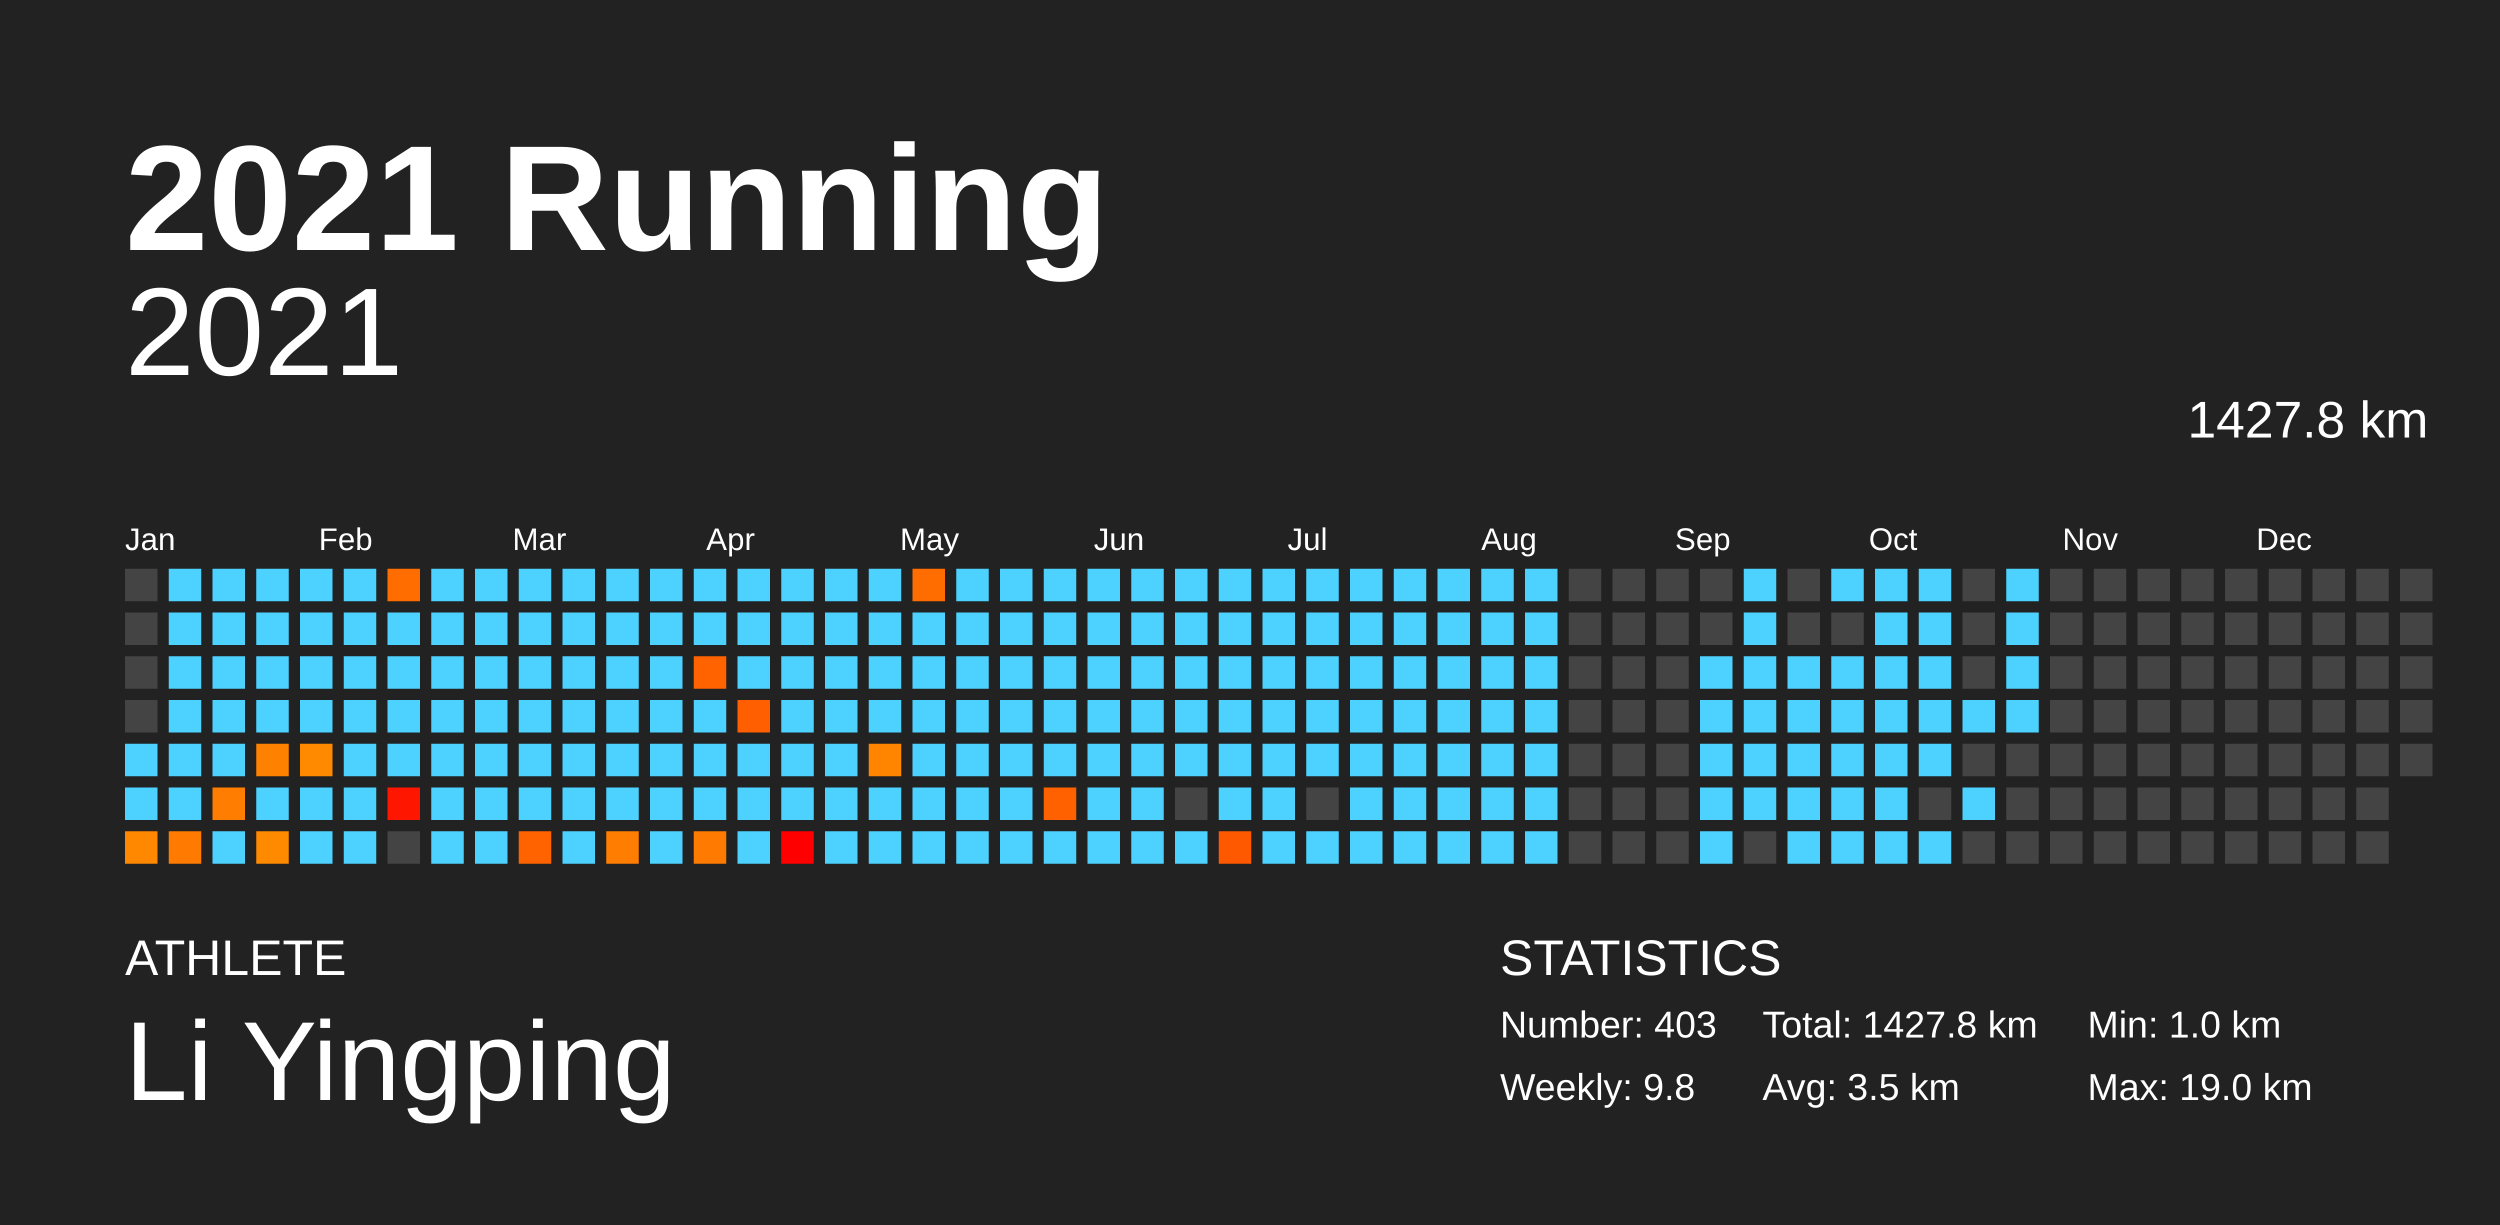
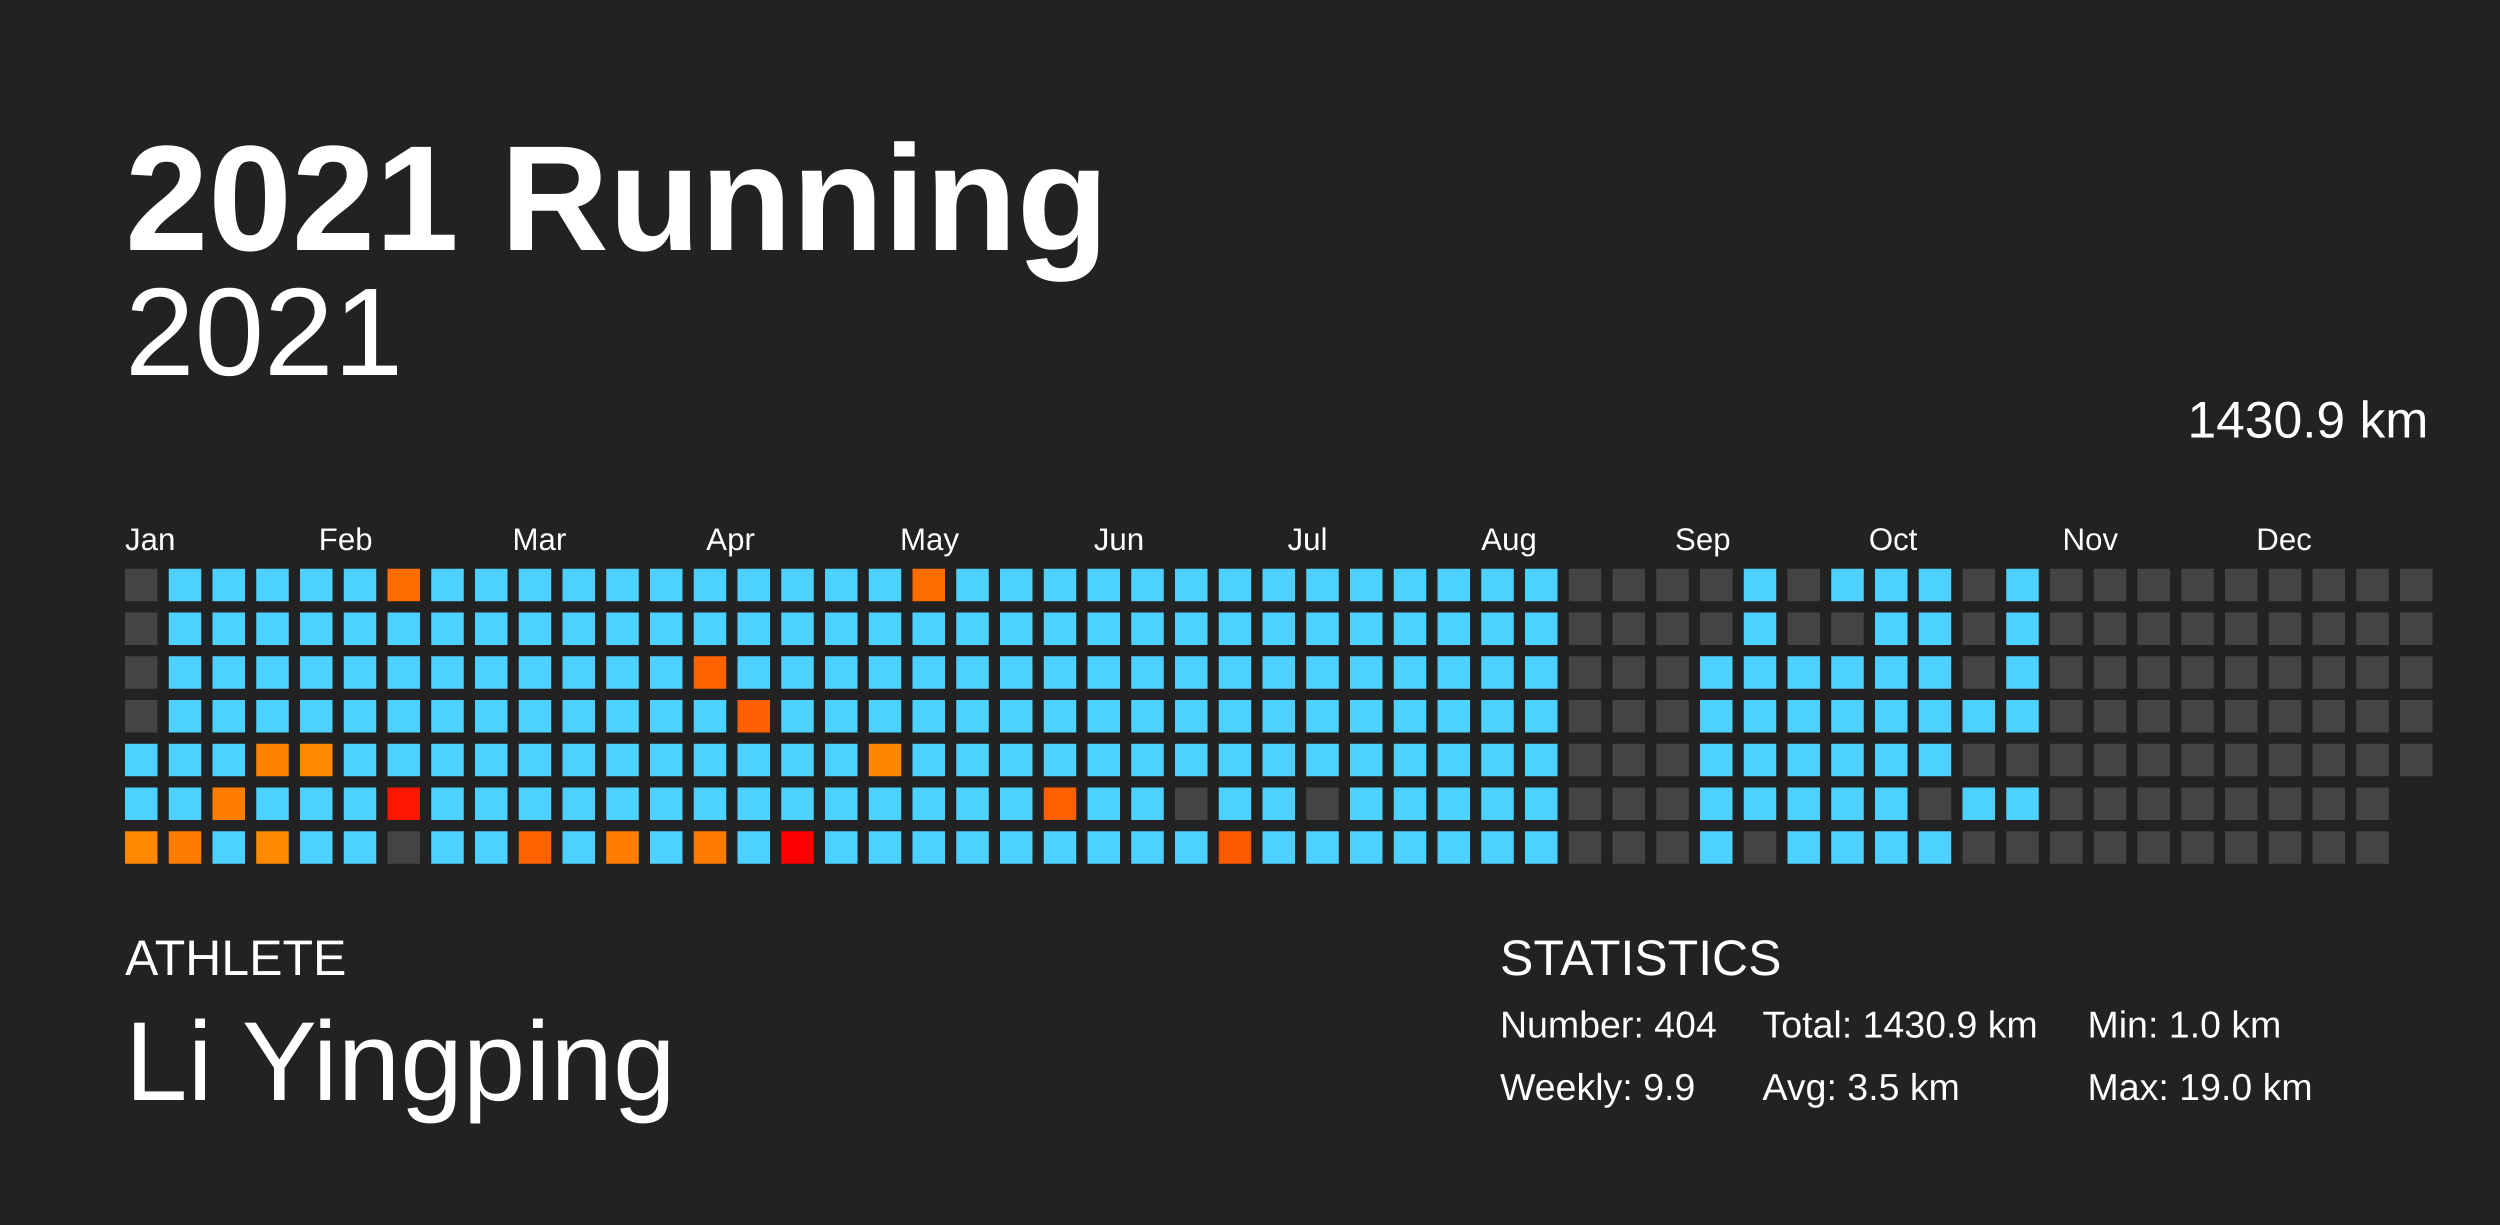
<svg xmlns="http://www.w3.org/2000/svg" baseProfile="full" height="98mm" version="1.1" viewBox="0,0,200,98" width="200mm">
  <defs />
  <rect fill="#222222" height="98" width="200" x="0" y="0" />
  <text fill="#FFFFFF" style="font-size:12px; font-family:Arial; font-weight:bold;" x="10" y="20">2021 Running</text>
  <text fill="#FFFFFF" style="font-size:4px; font-family:Arial" x="10" y="78">ATHLETE</text>
  <text fill="#FFFFFF" style="font-size:9px; font-family:Arial" x="10" y="88">Li Yingping</text>
  <text fill="#FFFFFF" style="font-size:4px; font-family:Arial" x="120" y="78">STATISTICS</text>
-   <text fill="#FFFFFF" style="font-size:3px; font-family:Arial" x="120" y="83">Number: 403</text>
-   <text fill="#FFFFFF" style="font-size:3px; font-family:Arial" x="120" y="88">Weekly: 9.8</text>
-   <text fill="#FFFFFF" style="font-size:3px; font-family:Arial" x="141" y="83">Total: 1427.8 km</text>
+   <text fill="#FFFFFF" style="font-size:3px; font-family:Arial" x="120" y="83">Number: 404</text>
+   <text fill="#FFFFFF" style="font-size:3px; font-family:Arial" x="120" y="88">Weekly: 9.9</text>
+   <text fill="#FFFFFF" style="font-size:3px; font-family:Arial" x="141" y="83">Total: 1430.9 km</text>
  <text fill="#FFFFFF" style="font-size:3px; font-family:Arial" x="141" y="88">Avg: 3.5 km</text>
  <text fill="#FFFFFF" style="font-size:3px; font-family:Arial" x="167" y="83">Min: 1.0 km</text>
  <text fill="#FFFFFF" style="font-size:3px; font-family:Arial" x="167" y="88">Max: 19.0 km</text>
  <text alignment-baseline="hanging" fill="#FFFFFF" style="font-size:10.0px; font-family:Arial;" x="10" y="30">2021</text>
-   <text alignment-baseline="hanging" fill="#FFFFFF" style="font-size:4.125px; font-family:Arial;" x="175" y="35">1427.8 km</text>
+   <text alignment-baseline="hanging" fill="#FFFFFF" style="font-size:4.125px; font-family:Arial;" x="175" y="35">1430.9 km</text>
  <text fill="#FFFFFF" style="font-size:2.5px; font-family:Arial" x="10.0" y="44">Jan</text>
  <text fill="#FFFFFF" style="font-size:2.5px; font-family:Arial" x="25.5" y="44">Feb</text>
  <text fill="#FFFFFF" style="font-size:2.5px; font-family:Arial" x="41.0" y="44">Mar</text>
  <text fill="#FFFFFF" style="font-size:2.5px; font-family:Arial" x="56.5" y="44">Apr</text>
  <text fill="#FFFFFF" style="font-size:2.5px; font-family:Arial" x="72.0" y="44">May</text>
  <text fill="#FFFFFF" style="font-size:2.5px; font-family:Arial" x="87.5" y="44">Jun</text>
  <text fill="#FFFFFF" style="font-size:2.5px; font-family:Arial" x="103.0" y="44">Jul</text>
  <text fill="#FFFFFF" style="font-size:2.5px; font-family:Arial" x="118.5" y="44">Aug</text>
  <text fill="#FFFFFF" style="font-size:2.5px; font-family:Arial" x="134.0" y="44">Sep</text>
  <text fill="#FFFFFF" style="font-size:2.5px; font-family:Arial" x="149.5" y="44">Oct</text>
  <text fill="#FFFFFF" style="font-size:2.5px; font-family:Arial" x="165.0" y="44">Nov</text>
  <text fill="#FFFFFF" style="font-size:2.5px; font-family:Arial" x="180.5" y="44">Dec</text>
  <rect fill="#444444" height="2.6" width="2.6" x="10.0" y="45.5" />
  <rect fill="#444444" height="2.6" width="2.6" x="10.0" y="49.0" />
  <rect fill="#444444" height="2.6" width="2.6" x="10.0" y="52.5" />
  <rect fill="#444444" height="2.6" width="2.6" x="10.0" y="56.0" />
  <rect fill="#4dd2ff" height="2.6" width="2.6" x="10.0" y="59.5" />
  <rect fill="#4dd2ff" height="2.6" width="2.6" x="10.0" y="63.0" />
  <rect fill="#ff8800" height="2.6" width="2.6" x="10.0" y="66.5" />
  <rect fill="#4dd2ff" height="2.6" width="2.6" x="13.5" y="45.5" />
  <rect fill="#4dd2ff" height="2.6" width="2.6" x="13.5" y="49.0" />
  <rect fill="#4dd2ff" height="2.6" width="2.6" x="13.5" y="52.5" />
  <rect fill="#4dd2ff" height="2.6" width="2.6" x="13.5" y="56.0" />
  <rect fill="#4dd2ff" height="2.6" width="2.6" x="13.5" y="59.5" />
  <rect fill="#4dd2ff" height="2.6" width="2.6" x="13.5" y="63.0" />
  <rect fill="#ff7a00" height="2.6" width="2.6" x="13.5" y="66.5" />
  <rect fill="#4dd2ff" height="2.6" width="2.6" x="17.0" y="45.5" />
  <rect fill="#4dd2ff" height="2.6" width="2.6" x="17.0" y="49.0" />
  <rect fill="#4dd2ff" height="2.6" width="2.6" x="17.0" y="52.5" />
  <rect fill="#4dd2ff" height="2.6" width="2.6" x="17.0" y="56.0" />
  <rect fill="#4dd2ff" height="2.6" width="2.6" x="17.0" y="59.5" />
  <rect fill="#ff7d00" height="2.6" width="2.6" x="17.0" y="63.0" />
  <rect fill="#4dd2ff" height="2.6" width="2.6" x="17.0" y="66.5" />
  <rect fill="#4dd2ff" height="2.6" width="2.6" x="20.5" y="45.5" />
  <rect fill="#4dd2ff" height="2.6" width="2.6" x="20.5" y="49.0" />
  <rect fill="#4dd2ff" height="2.6" width="2.6" x="20.5" y="52.5" />
  <rect fill="#4dd2ff" height="2.6" width="2.6" x="20.5" y="56.0" />
  <rect fill="#ff8100" height="2.6" width="2.6" x="20.5" y="59.5" />
  <rect fill="#4dd2ff" height="2.6" width="2.6" x="20.5" y="63.0" />
  <rect fill="#ff8a00" height="2.6" width="2.6" x="20.5" y="66.5" />
  <rect fill="#4dd2ff" height="2.6" width="2.6" x="24.0" y="45.5" />
  <rect fill="#4dd2ff" height="2.6" width="2.6" x="24.0" y="49.0" />
  <rect fill="#4dd2ff" height="2.6" width="2.6" x="24.0" y="52.5" />
  <rect fill="#4dd2ff" height="2.6" width="2.6" x="24.0" y="56.0" />
  <rect fill="#ff8a00" height="2.6" width="2.6" x="24.0" y="59.5" />
  <rect fill="#4dd2ff" height="2.6" width="2.6" x="24.0" y="63.0" />
  <rect fill="#4dd2ff" height="2.6" width="2.6" x="24.0" y="66.5" />
  <rect fill="#4dd2ff" height="2.6" width="2.6" x="27.5" y="45.5" />
  <rect fill="#4dd2ff" height="2.6" width="2.6" x="27.5" y="49.0" />
  <rect fill="#4dd2ff" height="2.6" width="2.6" x="27.5" y="52.5" />
  <rect fill="#4dd2ff" height="2.6" width="2.6" x="27.5" y="56.0" />
  <rect fill="#4dd2ff" height="2.6" width="2.6" x="27.5" y="59.5" />
  <rect fill="#4dd2ff" height="2.6" width="2.6" x="27.5" y="63.0" />
  <rect fill="#4dd2ff" height="2.6" width="2.6" x="27.5" y="66.5" />
  <rect fill="#ff6d00" height="2.6" width="2.6" x="31.0" y="45.5" />
  <rect fill="#4dd2ff" height="2.6" width="2.6" x="31.0" y="49.0" />
  <rect fill="#4dd2ff" height="2.6" width="2.6" x="31.0" y="52.5" />
  <rect fill="#4dd2ff" height="2.6" width="2.6" x="31.0" y="56.0" />
  <rect fill="#4dd2ff" height="2.6" width="2.6" x="31.0" y="59.5" />
  <rect fill="#ff1600" height="2.6" width="2.6" x="31.0" y="63.0" />
  <rect fill="#444444" height="2.6" width="2.6" x="31.0" y="66.5" />
  <rect fill="#4dd2ff" height="2.6" width="2.6" x="34.5" y="45.5" />
  <rect fill="#4dd2ff" height="2.6" width="2.6" x="34.5" y="49.0" />
  <rect fill="#4dd2ff" height="2.6" width="2.6" x="34.5" y="52.5" />
  <rect fill="#4dd2ff" height="2.6" width="2.6" x="34.5" y="56.0" />
  <rect fill="#4dd2ff" height="2.6" width="2.6" x="34.5" y="59.5" />
  <rect fill="#4dd2ff" height="2.6" width="2.6" x="34.5" y="63.0" />
  <rect fill="#4dd2ff" height="2.6" width="2.6" x="34.5" y="66.5" />
  <rect fill="#4dd2ff" height="2.6" width="2.6" x="38.0" y="45.5" />
  <rect fill="#4dd2ff" height="2.6" width="2.6" x="38.0" y="49.0" />
  <rect fill="#4dd2ff" height="2.6" width="2.6" x="38.0" y="52.5" />
  <rect fill="#4dd2ff" height="2.6" width="2.6" x="38.0" y="56.0" />
  <rect fill="#4dd2ff" height="2.6" width="2.6" x="38.0" y="59.5" />
  <rect fill="#4dd2ff" height="2.6" width="2.6" x="38.0" y="63.0" />
  <rect fill="#4dd2ff" height="2.6" width="2.6" x="38.0" y="66.5" />
  <rect fill="#4dd2ff" height="2.6" width="2.6" x="41.5" y="45.5" />
  <rect fill="#4dd2ff" height="2.6" width="2.6" x="41.5" y="49.0" />
  <rect fill="#4dd2ff" height="2.6" width="2.6" x="41.5" y="52.5" />
  <rect fill="#4dd2ff" height="2.6" width="2.6" x="41.5" y="56.0" />
  <rect fill="#4dd2ff" height="2.6" width="2.6" x="41.5" y="59.5" />
  <rect fill="#4dd2ff" height="2.6" width="2.6" x="41.5" y="63.0" />
  <rect fill="#ff6300" height="2.6" width="2.6" x="41.5" y="66.5" />
  <rect fill="#4dd2ff" height="2.6" width="2.6" x="45.0" y="45.5" />
  <rect fill="#4dd2ff" height="2.6" width="2.6" x="45.0" y="49.0" />
  <rect fill="#4dd2ff" height="2.6" width="2.6" x="45.0" y="52.5" />
  <rect fill="#4dd2ff" height="2.6" width="2.6" x="45.0" y="56.0" />
  <rect fill="#4dd2ff" height="2.6" width="2.6" x="45.0" y="59.5" />
  <rect fill="#4dd2ff" height="2.6" width="2.6" x="45.0" y="63.0" />
  <rect fill="#4dd2ff" height="2.6" width="2.6" x="45.0" y="66.5" />
  <rect fill="#4dd2ff" height="2.6" width="2.6" x="48.5" y="45.5" />
  <rect fill="#4dd2ff" height="2.6" width="2.6" x="48.5" y="49.0" />
  <rect fill="#4dd2ff" height="2.6" width="2.6" x="48.5" y="52.5" />
  <rect fill="#4dd2ff" height="2.6" width="2.6" x="48.5" y="56.0" />
  <rect fill="#4dd2ff" height="2.6" width="2.6" x="48.5" y="59.5" />
  <rect fill="#4dd2ff" height="2.6" width="2.6" x="48.5" y="63.0" />
  <rect fill="#ff7d00" height="2.6" width="2.6" x="48.5" y="66.5" />
  <rect fill="#4dd2ff" height="2.6" width="2.6" x="52.0" y="45.5" />
  <rect fill="#4dd2ff" height="2.6" width="2.6" x="52.0" y="49.0" />
  <rect fill="#4dd2ff" height="2.6" width="2.6" x="52.0" y="52.5" />
  <rect fill="#4dd2ff" height="2.6" width="2.6" x="52.0" y="56.0" />
  <rect fill="#4dd2ff" height="2.6" width="2.6" x="52.0" y="59.5" />
  <rect fill="#4dd2ff" height="2.6" width="2.6" x="52.0" y="63.0" />
  <rect fill="#4dd2ff" height="2.6" width="2.6" x="52.0" y="66.5" />
  <rect fill="#4dd2ff" height="2.6" width="2.6" x="55.5" y="45.5" />
  <rect fill="#4dd2ff" height="2.6" width="2.6" x="55.5" y="49.0" />
  <rect fill="#ff6300" height="2.6" width="2.6" x="55.5" y="52.5" />
  <rect fill="#4dd2ff" height="2.6" width="2.6" x="55.5" y="56.0" />
  <rect fill="#4dd2ff" height="2.6" width="2.6" x="55.5" y="59.5" />
  <rect fill="#4dd2ff" height="2.6" width="2.6" x="55.5" y="63.0" />
  <rect fill="#ff7a00" height="2.6" width="2.6" x="55.5" y="66.5" />
  <rect fill="#4dd2ff" height="2.6" width="2.6" x="59.0" y="45.5" />
  <rect fill="#4dd2ff" height="2.6" width="2.6" x="59.0" y="49.0" />
  <rect fill="#4dd2ff" height="2.6" width="2.6" x="59.0" y="52.5" />
  <rect fill="#ff5f00" height="2.6" width="2.6" x="59.0" y="56.0" />
  <rect fill="#4dd2ff" height="2.6" width="2.6" x="59.0" y="59.5" />
  <rect fill="#4dd2ff" height="2.6" width="2.6" x="59.0" y="63.0" />
  <rect fill="#4dd2ff" height="2.6" width="2.6" x="59.0" y="66.5" />
  <rect fill="#4dd2ff" height="2.6" width="2.6" x="62.5" y="45.5" />
  <rect fill="#4dd2ff" height="2.6" width="2.6" x="62.5" y="49.0" />
  <rect fill="#4dd2ff" height="2.6" width="2.6" x="62.5" y="52.5" />
  <rect fill="#4dd2ff" height="2.6" width="2.6" x="62.5" y="56.0" />
  <rect fill="#4dd2ff" height="2.6" width="2.6" x="62.5" y="59.5" />
  <rect fill="#4dd2ff" height="2.6" width="2.6" x="62.5" y="63.0" />
  <rect fill="red" height="2.6" width="2.6" x="62.5" y="66.5" />
  <rect fill="#4dd2ff" height="2.6" width="2.6" x="66.0" y="45.5" />
  <rect fill="#4dd2ff" height="2.6" width="2.6" x="66.0" y="49.0" />
  <rect fill="#4dd2ff" height="2.6" width="2.6" x="66.0" y="52.5" />
  <rect fill="#4dd2ff" height="2.6" width="2.6" x="66.0" y="56.0" />
  <rect fill="#4dd2ff" height="2.6" width="2.6" x="66.0" y="59.5" />
  <rect fill="#4dd2ff" height="2.6" width="2.6" x="66.0" y="63.0" />
  <rect fill="#4dd2ff" height="2.6" width="2.6" x="66.0" y="66.5" />
  <rect fill="#4dd2ff" height="2.6" width="2.6" x="69.5" y="45.5" />
  <rect fill="#4dd2ff" height="2.6" width="2.6" x="69.5" y="49.0" />
  <rect fill="#4dd2ff" height="2.6" width="2.6" x="69.5" y="52.5" />
  <rect fill="#4dd2ff" height="2.6" width="2.6" x="69.5" y="56.0" />
  <rect fill="#ff8500" height="2.6" width="2.6" x="69.5" y="59.5" />
  <rect fill="#4dd2ff" height="2.6" width="2.6" x="69.5" y="63.0" />
  <rect fill="#4dd2ff" height="2.6" width="2.6" x="69.5" y="66.5" />
  <rect fill="#ff6c00" height="2.6" width="2.6" x="73.0" y="45.5" />
  <rect fill="#4dd2ff" height="2.6" width="2.6" x="73.0" y="49.0" />
  <rect fill="#4dd2ff" height="2.6" width="2.6" x="73.0" y="52.5" />
  <rect fill="#4dd2ff" height="2.6" width="2.6" x="73.0" y="56.0" />
  <rect fill="#4dd2ff" height="2.6" width="2.6" x="73.0" y="59.5" />
  <rect fill="#4dd2ff" height="2.6" width="2.6" x="73.0" y="63.0" />
  <rect fill="#4dd2ff" height="2.6" width="2.6" x="73.0" y="66.5" />
  <rect fill="#4dd2ff" height="2.6" width="2.6" x="76.5" y="45.5" />
  <rect fill="#4dd2ff" height="2.6" width="2.6" x="76.5" y="49.0" />
  <rect fill="#4dd2ff" height="2.6" width="2.6" x="76.5" y="52.5" />
  <rect fill="#4dd2ff" height="2.6" width="2.6" x="76.5" y="56.0" />
  <rect fill="#4dd2ff" height="2.6" width="2.6" x="76.5" y="59.5" />
  <rect fill="#4dd2ff" height="2.6" width="2.6" x="76.5" y="63.0" />
  <rect fill="#4dd2ff" height="2.6" width="2.6" x="76.5" y="66.5" />
  <rect fill="#4dd2ff" height="2.6" width="2.6" x="80.0" y="45.5" />
  <rect fill="#4dd2ff" height="2.6" width="2.6" x="80.0" y="49.0" />
  <rect fill="#4dd2ff" height="2.6" width="2.6" x="80.0" y="52.5" />
  <rect fill="#4dd2ff" height="2.6" width="2.6" x="80.0" y="56.0" />
  <rect fill="#4dd2ff" height="2.6" width="2.6" x="80.0" y="59.5" />
  <rect fill="#4dd2ff" height="2.6" width="2.6" x="80.0" y="63.0" />
  <rect fill="#4dd2ff" height="2.6" width="2.6" x="80.0" y="66.5" />
  <rect fill="#4dd2ff" height="2.6" width="2.6" x="83.5" y="45.5" />
  <rect fill="#4dd2ff" height="2.6" width="2.6" x="83.5" y="49.0" />
  <rect fill="#4dd2ff" height="2.6" width="2.6" x="83.5" y="52.5" />
  <rect fill="#4dd2ff" height="2.6" width="2.6" x="83.5" y="56.0" />
  <rect fill="#4dd2ff" height="2.6" width="2.6" x="83.5" y="59.5" />
  <rect fill="#ff6100" height="2.6" width="2.6" x="83.5" y="63.0" />
  <rect fill="#4dd2ff" height="2.6" width="2.6" x="83.5" y="66.5" />
  <rect fill="#4dd2ff" height="2.6" width="2.6" x="87.0" y="45.5" />
  <rect fill="#4dd2ff" height="2.6" width="2.6" x="87.0" y="49.0" />
  <rect fill="#4dd2ff" height="2.6" width="2.6" x="87.0" y="52.5" />
  <rect fill="#4dd2ff" height="2.6" width="2.6" x="87.0" y="56.0" />
  <rect fill="#4dd2ff" height="2.6" width="2.6" x="87.0" y="59.5" />
  <rect fill="#4dd2ff" height="2.6" width="2.6" x="87.0" y="63.0" />
  <rect fill="#4dd2ff" height="2.6" width="2.6" x="87.0" y="66.5" />
  <rect fill="#4dd2ff" height="2.6" width="2.6" x="90.5" y="45.5" />
  <rect fill="#4dd2ff" height="2.6" width="2.6" x="90.5" y="49.0" />
  <rect fill="#4dd2ff" height="2.6" width="2.6" x="90.5" y="52.5" />
  <rect fill="#4dd2ff" height="2.6" width="2.6" x="90.5" y="56.0" />
  <rect fill="#4dd2ff" height="2.6" width="2.6" x="90.5" y="59.5" />
  <rect fill="#4dd2ff" height="2.6" width="2.6" x="90.5" y="63.0" />
  <rect fill="#4dd2ff" height="2.6" width="2.6" x="90.5" y="66.5" />
  <rect fill="#4dd2ff" height="2.6" width="2.6" x="94.0" y="45.5" />
  <rect fill="#4dd2ff" height="2.6" width="2.6" x="94.0" y="49.0" />
  <rect fill="#4dd2ff" height="2.6" width="2.6" x="94.0" y="52.5" />
  <rect fill="#4dd2ff" height="2.6" width="2.6" x="94.0" y="56.0" />
  <rect fill="#4dd2ff" height="2.6" width="2.6" x="94.0" y="59.5" />
  <rect fill="#444444" height="2.6" width="2.6" x="94.0" y="63.0" />
  <rect fill="#4dd2ff" height="2.6" width="2.6" x="94.0" y="66.5" />
  <rect fill="#4dd2ff" height="2.6" width="2.6" x="97.5" y="45.5" />
  <rect fill="#4dd2ff" height="2.6" width="2.6" x="97.5" y="49.0" />
  <rect fill="#4dd2ff" height="2.6" width="2.6" x="97.5" y="52.5" />
  <rect fill="#4dd2ff" height="2.6" width="2.6" x="97.5" y="56.0" />
  <rect fill="#4dd2ff" height="2.6" width="2.6" x="97.5" y="59.5" />
  <rect fill="#4dd2ff" height="2.6" width="2.6" x="97.5" y="63.0" />
  <rect fill="#ff5900" height="2.6" width="2.6" x="97.5" y="66.5" />
  <rect fill="#4dd2ff" height="2.6" width="2.6" x="101.0" y="45.5" />
  <rect fill="#4dd2ff" height="2.6" width="2.6" x="101.0" y="49.0" />
  <rect fill="#4dd2ff" height="2.6" width="2.6" x="101.0" y="52.5" />
  <rect fill="#4dd2ff" height="2.6" width="2.6" x="101.0" y="56.0" />
  <rect fill="#4dd2ff" height="2.6" width="2.6" x="101.0" y="59.5" />
  <rect fill="#4dd2ff" height="2.6" width="2.6" x="101.0" y="63.0" />
  <rect fill="#4dd2ff" height="2.6" width="2.6" x="101.0" y="66.5" />
  <rect fill="#4dd2ff" height="2.6" width="2.6" x="104.5" y="45.5" />
  <rect fill="#4dd2ff" height="2.6" width="2.6" x="104.5" y="49.0" />
  <rect fill="#4dd2ff" height="2.6" width="2.6" x="104.5" y="52.5" />
  <rect fill="#4dd2ff" height="2.6" width="2.6" x="104.5" y="56.0" />
  <rect fill="#4dd2ff" height="2.6" width="2.6" x="104.5" y="59.5" />
  <rect fill="#444444" height="2.6" width="2.6" x="104.5" y="63.0" />
  <rect fill="#4dd2ff" height="2.6" width="2.6" x="104.5" y="66.5" />
  <rect fill="#4dd2ff" height="2.6" width="2.6" x="108.0" y="45.5" />
  <rect fill="#4dd2ff" height="2.6" width="2.6" x="108.0" y="49.0" />
  <rect fill="#4dd2ff" height="2.6" width="2.6" x="108.0" y="52.5" />
  <rect fill="#4dd2ff" height="2.6" width="2.6" x="108.0" y="56.0" />
  <rect fill="#4dd2ff" height="2.6" width="2.6" x="108.0" y="59.5" />
  <rect fill="#4dd2ff" height="2.6" width="2.6" x="108.0" y="63.0" />
  <rect fill="#4dd2ff" height="2.6" width="2.6" x="108.0" y="66.5" />
  <rect fill="#4dd2ff" height="2.6" width="2.6" x="111.5" y="45.5" />
  <rect fill="#4dd2ff" height="2.6" width="2.6" x="111.5" y="49.0" />
  <rect fill="#4dd2ff" height="2.6" width="2.6" x="111.5" y="52.5" />
  <rect fill="#4dd2ff" height="2.6" width="2.6" x="111.5" y="56.0" />
  <rect fill="#4dd2ff" height="2.6" width="2.6" x="111.5" y="59.5" />
  <rect fill="#4dd2ff" height="2.6" width="2.6" x="111.5" y="63.0" />
  <rect fill="#4dd2ff" height="2.6" width="2.6" x="111.5" y="66.5" />
  <rect fill="#4dd2ff" height="2.6" width="2.6" x="115.0" y="45.5" />
  <rect fill="#4dd2ff" height="2.6" width="2.6" x="115.0" y="49.0" />
  <rect fill="#4dd2ff" height="2.6" width="2.6" x="115.0" y="52.5" />
  <rect fill="#4dd2ff" height="2.6" width="2.6" x="115.0" y="56.0" />
  <rect fill="#4dd2ff" height="2.6" width="2.6" x="115.0" y="59.5" />
  <rect fill="#4dd2ff" height="2.6" width="2.6" x="115.0" y="63.0" />
  <rect fill="#4dd2ff" height="2.6" width="2.6" x="115.0" y="66.5" />
  <rect fill="#4dd2ff" height="2.6" width="2.6" x="118.5" y="45.5" />
  <rect fill="#4dd2ff" height="2.6" width="2.6" x="118.5" y="49.0" />
  <rect fill="#4dd2ff" height="2.6" width="2.6" x="118.5" y="52.5" />
  <rect fill="#4dd2ff" height="2.6" width="2.6" x="118.5" y="56.0" />
  <rect fill="#4dd2ff" height="2.6" width="2.6" x="118.5" y="59.5" />
  <rect fill="#4dd2ff" height="2.6" width="2.6" x="118.5" y="63.0" />
  <rect fill="#4dd2ff" height="2.6" width="2.6" x="118.5" y="66.5" />
  <rect fill="#4dd2ff" height="2.6" width="2.6" x="122.0" y="45.5" />
  <rect fill="#4dd2ff" height="2.6" width="2.6" x="122.0" y="49.0" />
  <rect fill="#4dd2ff" height="2.6" width="2.6" x="122.0" y="52.5" />
  <rect fill="#4dd2ff" height="2.6" width="2.6" x="122.0" y="56.0" />
  <rect fill="#4dd2ff" height="2.6" width="2.6" x="122.0" y="59.5" />
  <rect fill="#4dd2ff" height="2.6" width="2.6" x="122.0" y="63.0" />
  <rect fill="#4dd2ff" height="2.6" width="2.6" x="122.0" y="66.5" />
  <rect fill="#444444" height="2.6" width="2.6" x="125.5" y="45.5" />
  <rect fill="#444444" height="2.6" width="2.6" x="125.5" y="49.0" />
  <rect fill="#444444" height="2.6" width="2.6" x="125.5" y="52.5" />
  <rect fill="#444444" height="2.6" width="2.6" x="125.5" y="56.0" />
  <rect fill="#444444" height="2.6" width="2.6" x="125.5" y="59.5" />
  <rect fill="#444444" height="2.6" width="2.6" x="125.5" y="63.0" />
  <rect fill="#444444" height="2.6" width="2.6" x="125.5" y="66.5" />
  <rect fill="#444444" height="2.6" width="2.6" x="129.0" y="45.5" />
  <rect fill="#444444" height="2.6" width="2.6" x="129.0" y="49.0" />
  <rect fill="#444444" height="2.6" width="2.6" x="129.0" y="52.5" />
  <rect fill="#444444" height="2.6" width="2.6" x="129.0" y="56.0" />
  <rect fill="#444444" height="2.6" width="2.6" x="129.0" y="59.5" />
  <rect fill="#444444" height="2.6" width="2.6" x="129.0" y="63.0" />
  <rect fill="#444444" height="2.6" width="2.6" x="129.0" y="66.5" />
  <rect fill="#444444" height="2.6" width="2.6" x="132.5" y="45.5" />
  <rect fill="#444444" height="2.6" width="2.6" x="132.5" y="49.0" />
  <rect fill="#444444" height="2.6" width="2.6" x="132.5" y="52.5" />
  <rect fill="#444444" height="2.6" width="2.6" x="132.5" y="56.0" />
  <rect fill="#444444" height="2.6" width="2.6" x="132.5" y="59.5" />
  <rect fill="#444444" height="2.6" width="2.6" x="132.5" y="63.0" />
  <rect fill="#444444" height="2.6" width="2.6" x="132.5" y="66.5" />
  <rect fill="#444444" height="2.6" width="2.6" x="136.0" y="45.5" />
  <rect fill="#444444" height="2.6" width="2.6" x="136.0" y="49.0" />
  <rect fill="#4dd2ff" height="2.6" width="2.6" x="136.0" y="52.5" />
  <rect fill="#4dd2ff" height="2.6" width="2.6" x="136.0" y="56.0" />
  <rect fill="#4dd2ff" height="2.6" width="2.6" x="136.0" y="59.5" />
  <rect fill="#4dd2ff" height="2.6" width="2.6" x="136.0" y="63.0" />
  <rect fill="#4dd2ff" height="2.6" width="2.6" x="136.0" y="66.5" />
  <rect fill="#4dd2ff" height="2.6" width="2.6" x="139.5" y="45.5" />
  <rect fill="#4dd2ff" height="2.6" width="2.6" x="139.5" y="49.0" />
  <rect fill="#4dd2ff" height="2.6" width="2.6" x="139.5" y="52.5" />
  <rect fill="#4dd2ff" height="2.6" width="2.6" x="139.5" y="56.0" />
  <rect fill="#4dd2ff" height="2.6" width="2.6" x="139.5" y="59.5" />
  <rect fill="#4dd2ff" height="2.6" width="2.6" x="139.5" y="63.0" />
  <rect fill="#444444" height="2.6" width="2.6" x="139.5" y="66.5" />
  <rect fill="#444444" height="2.6" width="2.6" x="143.0" y="45.5" />
  <rect fill="#444444" height="2.6" width="2.6" x="143.0" y="49.0" />
  <rect fill="#4dd2ff" height="2.6" width="2.6" x="143.0" y="52.5" />
  <rect fill="#4dd2ff" height="2.6" width="2.6" x="143.0" y="56.0" />
  <rect fill="#4dd2ff" height="2.6" width="2.6" x="143.0" y="59.5" />
  <rect fill="#4dd2ff" height="2.6" width="2.6" x="143.0" y="63.0" />
  <rect fill="#4dd2ff" height="2.6" width="2.6" x="143.0" y="66.5" />
  <rect fill="#4dd2ff" height="2.6" width="2.6" x="146.5" y="45.5" />
  <rect fill="#444444" height="2.6" width="2.6" x="146.5" y="49.0" />
  <rect fill="#4dd2ff" height="2.6" width="2.6" x="146.5" y="52.5" />
  <rect fill="#4dd2ff" height="2.6" width="2.6" x="146.5" y="56.0" />
  <rect fill="#4dd2ff" height="2.6" width="2.6" x="146.5" y="59.5" />
  <rect fill="#4dd2ff" height="2.6" width="2.6" x="146.5" y="63.0" />
  <rect fill="#4dd2ff" height="2.6" width="2.6" x="146.5" y="66.5" />
  <rect fill="#4dd2ff" height="2.6" width="2.6" x="150.0" y="45.5" />
  <rect fill="#4dd2ff" height="2.6" width="2.6" x="150.0" y="49.0" />
  <rect fill="#4dd2ff" height="2.6" width="2.6" x="150.0" y="52.5" />
  <rect fill="#4dd2ff" height="2.6" width="2.6" x="150.0" y="56.0" />
  <rect fill="#4dd2ff" height="2.6" width="2.6" x="150.0" y="59.5" />
  <rect fill="#4dd2ff" height="2.6" width="2.6" x="150.0" y="63.0" />
  <rect fill="#4dd2ff" height="2.6" width="2.6" x="150.0" y="66.5" />
  <rect fill="#4dd2ff" height="2.6" width="2.6" x="153.5" y="45.5" />
  <rect fill="#4dd2ff" height="2.6" width="2.6" x="153.5" y="49.0" />
  <rect fill="#4dd2ff" height="2.6" width="2.6" x="153.5" y="52.5" />
  <rect fill="#4dd2ff" height="2.6" width="2.6" x="153.5" y="56.0" />
  <rect fill="#4dd2ff" height="2.6" width="2.6" x="153.5" y="59.5" />
  <rect fill="#444444" height="2.6" width="2.6" x="153.5" y="63.0" />
  <rect fill="#4dd2ff" height="2.6" width="2.6" x="153.5" y="66.5" />
  <rect fill="#444444" height="2.6" width="2.6" x="157.0" y="45.5" />
  <rect fill="#444444" height="2.6" width="2.6" x="157.0" y="49.0" />
  <rect fill="#444444" height="2.6" width="2.6" x="157.0" y="52.5" />
  <rect fill="#4dd2ff" height="2.6" width="2.6" x="157.0" y="56.0" />
  <rect fill="#444444" height="2.6" width="2.6" x="157.0" y="59.5" />
  <rect fill="#4dd2ff" height="2.6" width="2.6" x="157.0" y="63.0" />
  <rect fill="#444444" height="2.6" width="2.6" x="157.0" y="66.5" />
  <rect fill="#4dd2ff" height="2.6" width="2.6" x="160.5" y="45.5" />
  <rect fill="#4dd2ff" height="2.6" width="2.6" x="160.5" y="49.0" />
  <rect fill="#4dd2ff" height="2.6" width="2.6" x="160.5" y="52.5" />
  <rect fill="#4dd2ff" height="2.6" width="2.6" x="160.5" y="56.0" />
  <rect fill="#444444" height="2.6" width="2.6" x="160.5" y="59.5" />
-   <rect fill="#444444" height="2.6" width="2.6" x="160.5" y="63.0" />
+   <rect fill="#4dd2ff" height="2.6" width="2.6" x="160.5" y="63.0" />
  <rect fill="#444444" height="2.6" width="2.6" x="160.5" y="66.5" />
  <rect fill="#444444" height="2.6" width="2.6" x="164.0" y="45.5" />
  <rect fill="#444444" height="2.6" width="2.6" x="164.0" y="49.0" />
  <rect fill="#444444" height="2.6" width="2.6" x="164.0" y="52.5" />
  <rect fill="#444444" height="2.6" width="2.6" x="164.0" y="56.0" />
  <rect fill="#444444" height="2.6" width="2.6" x="164.0" y="59.5" />
  <rect fill="#444444" height="2.6" width="2.6" x="164.0" y="63.0" />
  <rect fill="#444444" height="2.6" width="2.6" x="164.0" y="66.5" />
  <rect fill="#444444" height="2.6" width="2.6" x="167.5" y="45.5" />
  <rect fill="#444444" height="2.6" width="2.6" x="167.5" y="49.0" />
  <rect fill="#444444" height="2.6" width="2.6" x="167.5" y="52.5" />
  <rect fill="#444444" height="2.6" width="2.6" x="167.5" y="56.0" />
  <rect fill="#444444" height="2.6" width="2.6" x="167.5" y="59.5" />
  <rect fill="#444444" height="2.6" width="2.6" x="167.5" y="63.0" />
  <rect fill="#444444" height="2.6" width="2.6" x="167.5" y="66.5" />
  <rect fill="#444444" height="2.6" width="2.6" x="171.0" y="45.5" />
  <rect fill="#444444" height="2.6" width="2.6" x="171.0" y="49.0" />
  <rect fill="#444444" height="2.6" width="2.6" x="171.0" y="52.5" />
  <rect fill="#444444" height="2.6" width="2.6" x="171.0" y="56.0" />
  <rect fill="#444444" height="2.6" width="2.6" x="171.0" y="59.5" />
  <rect fill="#444444" height="2.6" width="2.6" x="171.0" y="63.0" />
  <rect fill="#444444" height="2.6" width="2.6" x="171.0" y="66.5" />
  <rect fill="#444444" height="2.6" width="2.6" x="174.5" y="45.5" />
  <rect fill="#444444" height="2.6" width="2.6" x="174.5" y="49.0" />
  <rect fill="#444444" height="2.6" width="2.6" x="174.5" y="52.5" />
  <rect fill="#444444" height="2.6" width="2.6" x="174.5" y="56.0" />
  <rect fill="#444444" height="2.6" width="2.6" x="174.5" y="59.5" />
  <rect fill="#444444" height="2.6" width="2.6" x="174.5" y="63.0" />
  <rect fill="#444444" height="2.6" width="2.6" x="174.5" y="66.5" />
  <rect fill="#444444" height="2.6" width="2.6" x="178.0" y="45.5" />
  <rect fill="#444444" height="2.6" width="2.6" x="178.0" y="49.0" />
  <rect fill="#444444" height="2.6" width="2.6" x="178.0" y="52.5" />
  <rect fill="#444444" height="2.6" width="2.6" x="178.0" y="56.0" />
  <rect fill="#444444" height="2.6" width="2.6" x="178.0" y="59.5" />
  <rect fill="#444444" height="2.6" width="2.6" x="178.0" y="63.0" />
  <rect fill="#444444" height="2.6" width="2.6" x="178.0" y="66.5" />
  <rect fill="#444444" height="2.6" width="2.6" x="181.5" y="45.5" />
  <rect fill="#444444" height="2.6" width="2.6" x="181.5" y="49.0" />
  <rect fill="#444444" height="2.6" width="2.6" x="181.5" y="52.5" />
  <rect fill="#444444" height="2.6" width="2.6" x="181.5" y="56.0" />
  <rect fill="#444444" height="2.6" width="2.6" x="181.5" y="59.5" />
  <rect fill="#444444" height="2.6" width="2.6" x="181.5" y="63.0" />
  <rect fill="#444444" height="2.6" width="2.6" x="181.5" y="66.5" />
  <rect fill="#444444" height="2.6" width="2.6" x="185.0" y="45.5" />
  <rect fill="#444444" height="2.6" width="2.6" x="185.0" y="49.0" />
  <rect fill="#444444" height="2.6" width="2.6" x="185.0" y="52.5" />
  <rect fill="#444444" height="2.6" width="2.6" x="185.0" y="56.0" />
  <rect fill="#444444" height="2.6" width="2.6" x="185.0" y="59.5" />
  <rect fill="#444444" height="2.6" width="2.6" x="185.0" y="63.0" />
  <rect fill="#444444" height="2.6" width="2.6" x="185.0" y="66.5" />
  <rect fill="#444444" height="2.6" width="2.6" x="188.5" y="45.5" />
  <rect fill="#444444" height="2.6" width="2.6" x="188.5" y="49.0" />
  <rect fill="#444444" height="2.6" width="2.6" x="188.5" y="52.5" />
  <rect fill="#444444" height="2.6" width="2.6" x="188.5" y="56.0" />
  <rect fill="#444444" height="2.6" width="2.6" x="188.5" y="59.5" />
  <rect fill="#444444" height="2.6" width="2.6" x="188.5" y="63.0" />
  <rect fill="#444444" height="2.6" width="2.6" x="188.5" y="66.5" />
  <rect fill="#444444" height="2.6" width="2.6" x="192.0" y="45.5" />
  <rect fill="#444444" height="2.6" width="2.6" x="192.0" y="49.0" />
  <rect fill="#444444" height="2.6" width="2.6" x="192.0" y="52.5" />
  <rect fill="#444444" height="2.6" width="2.6" x="192.0" y="56.0" />
  <rect fill="#444444" height="2.6" width="2.6" x="192.0" y="59.5" />
</svg>
